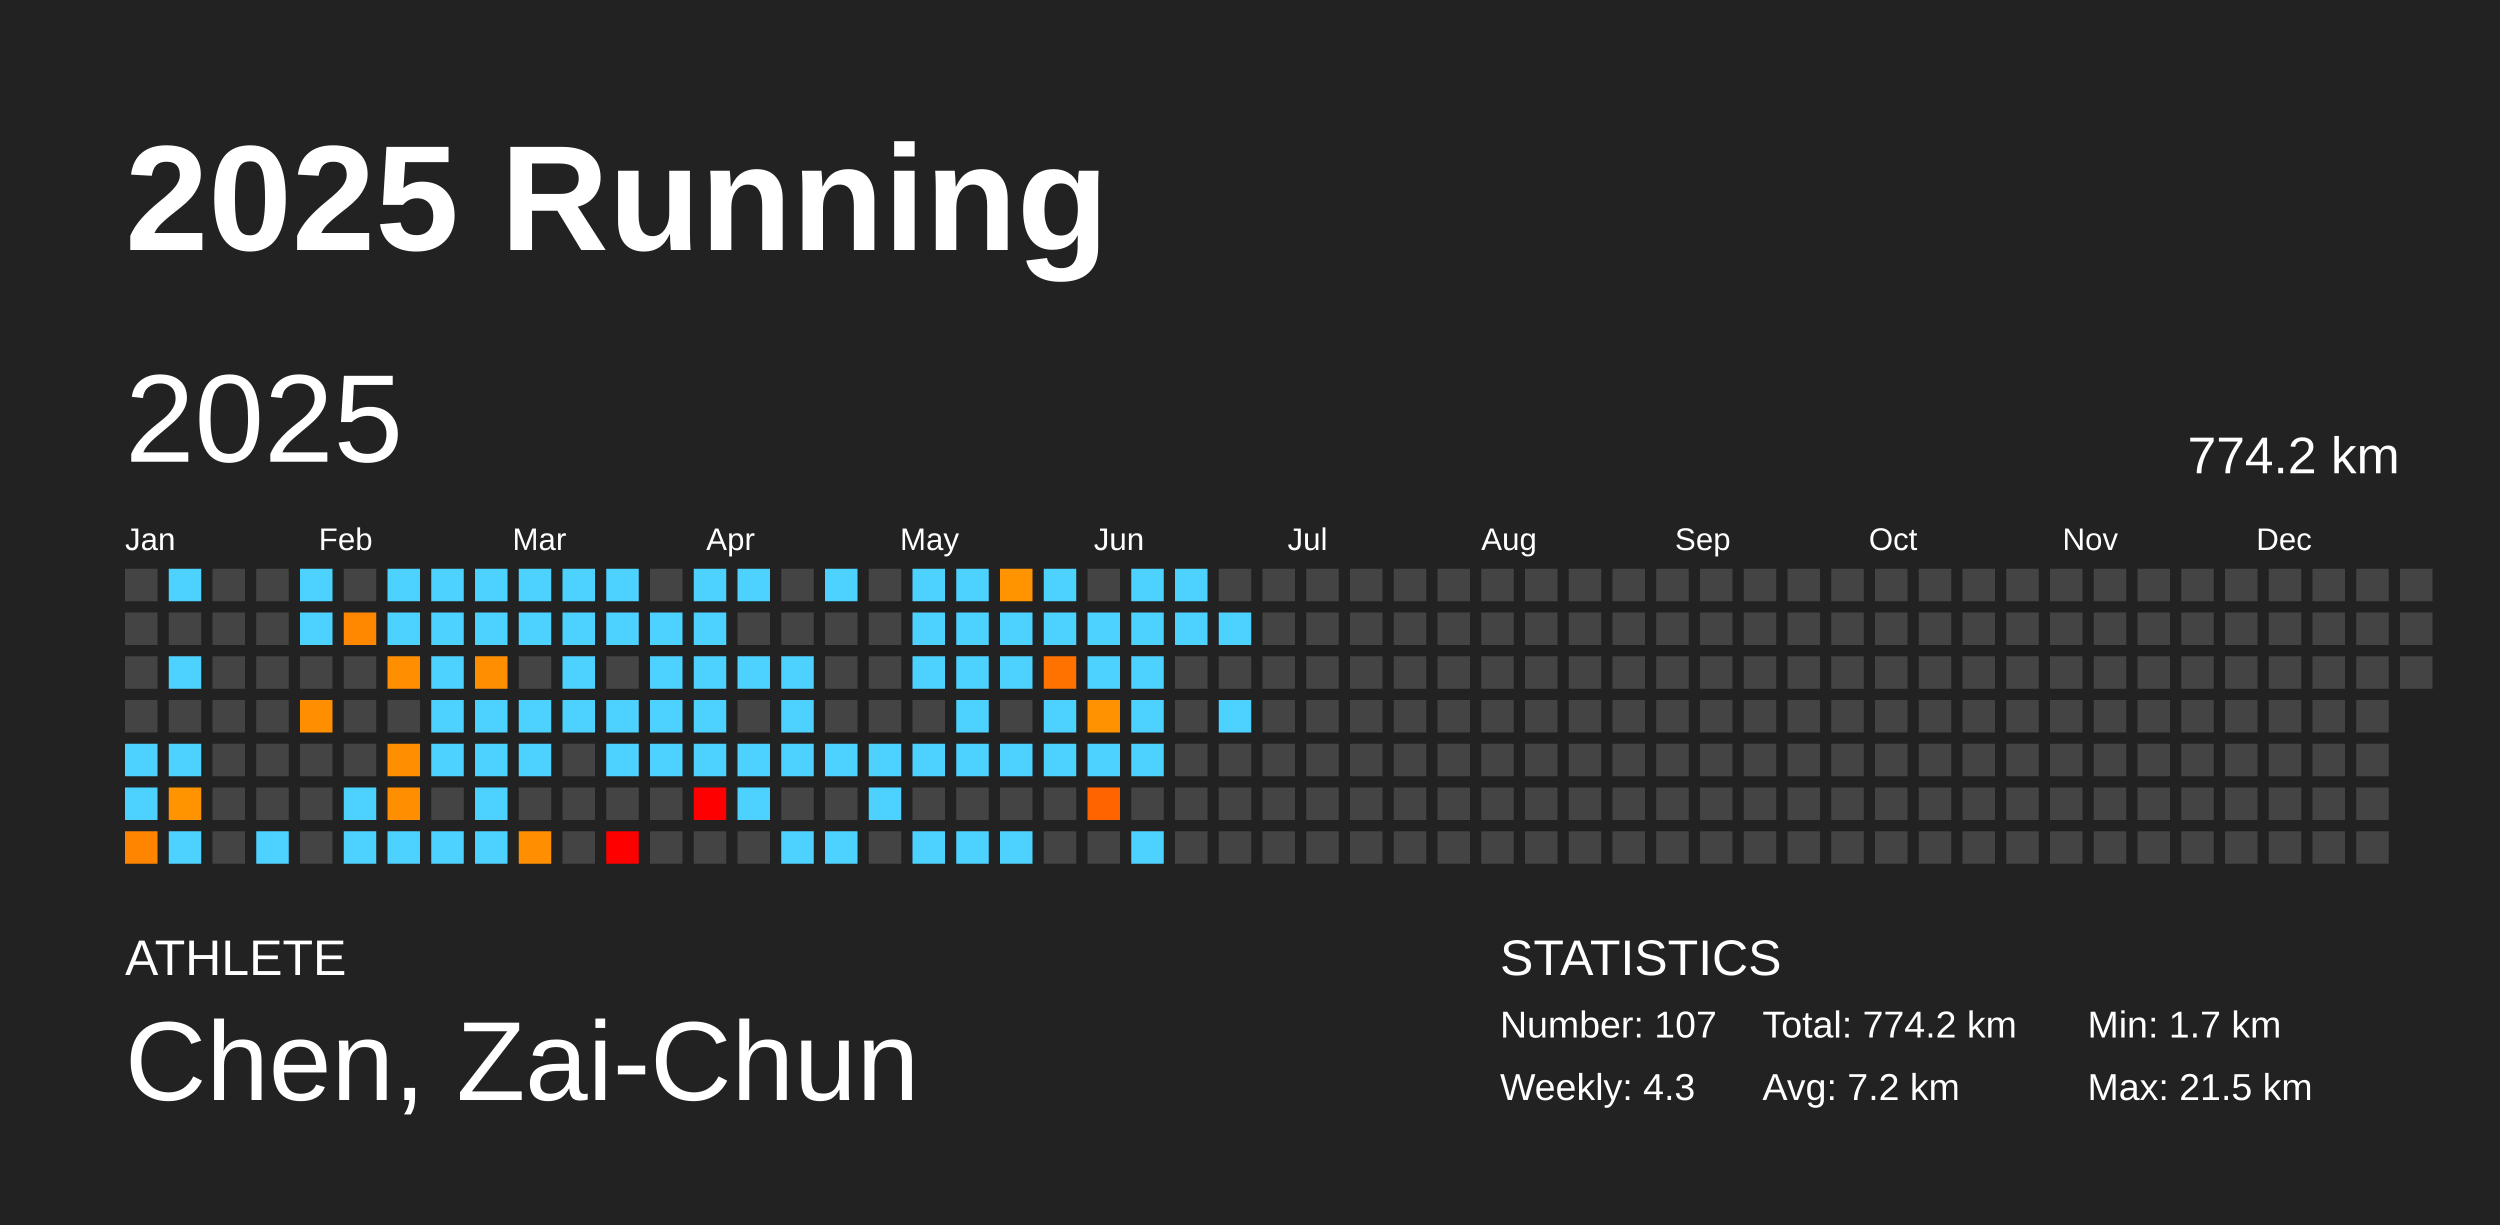
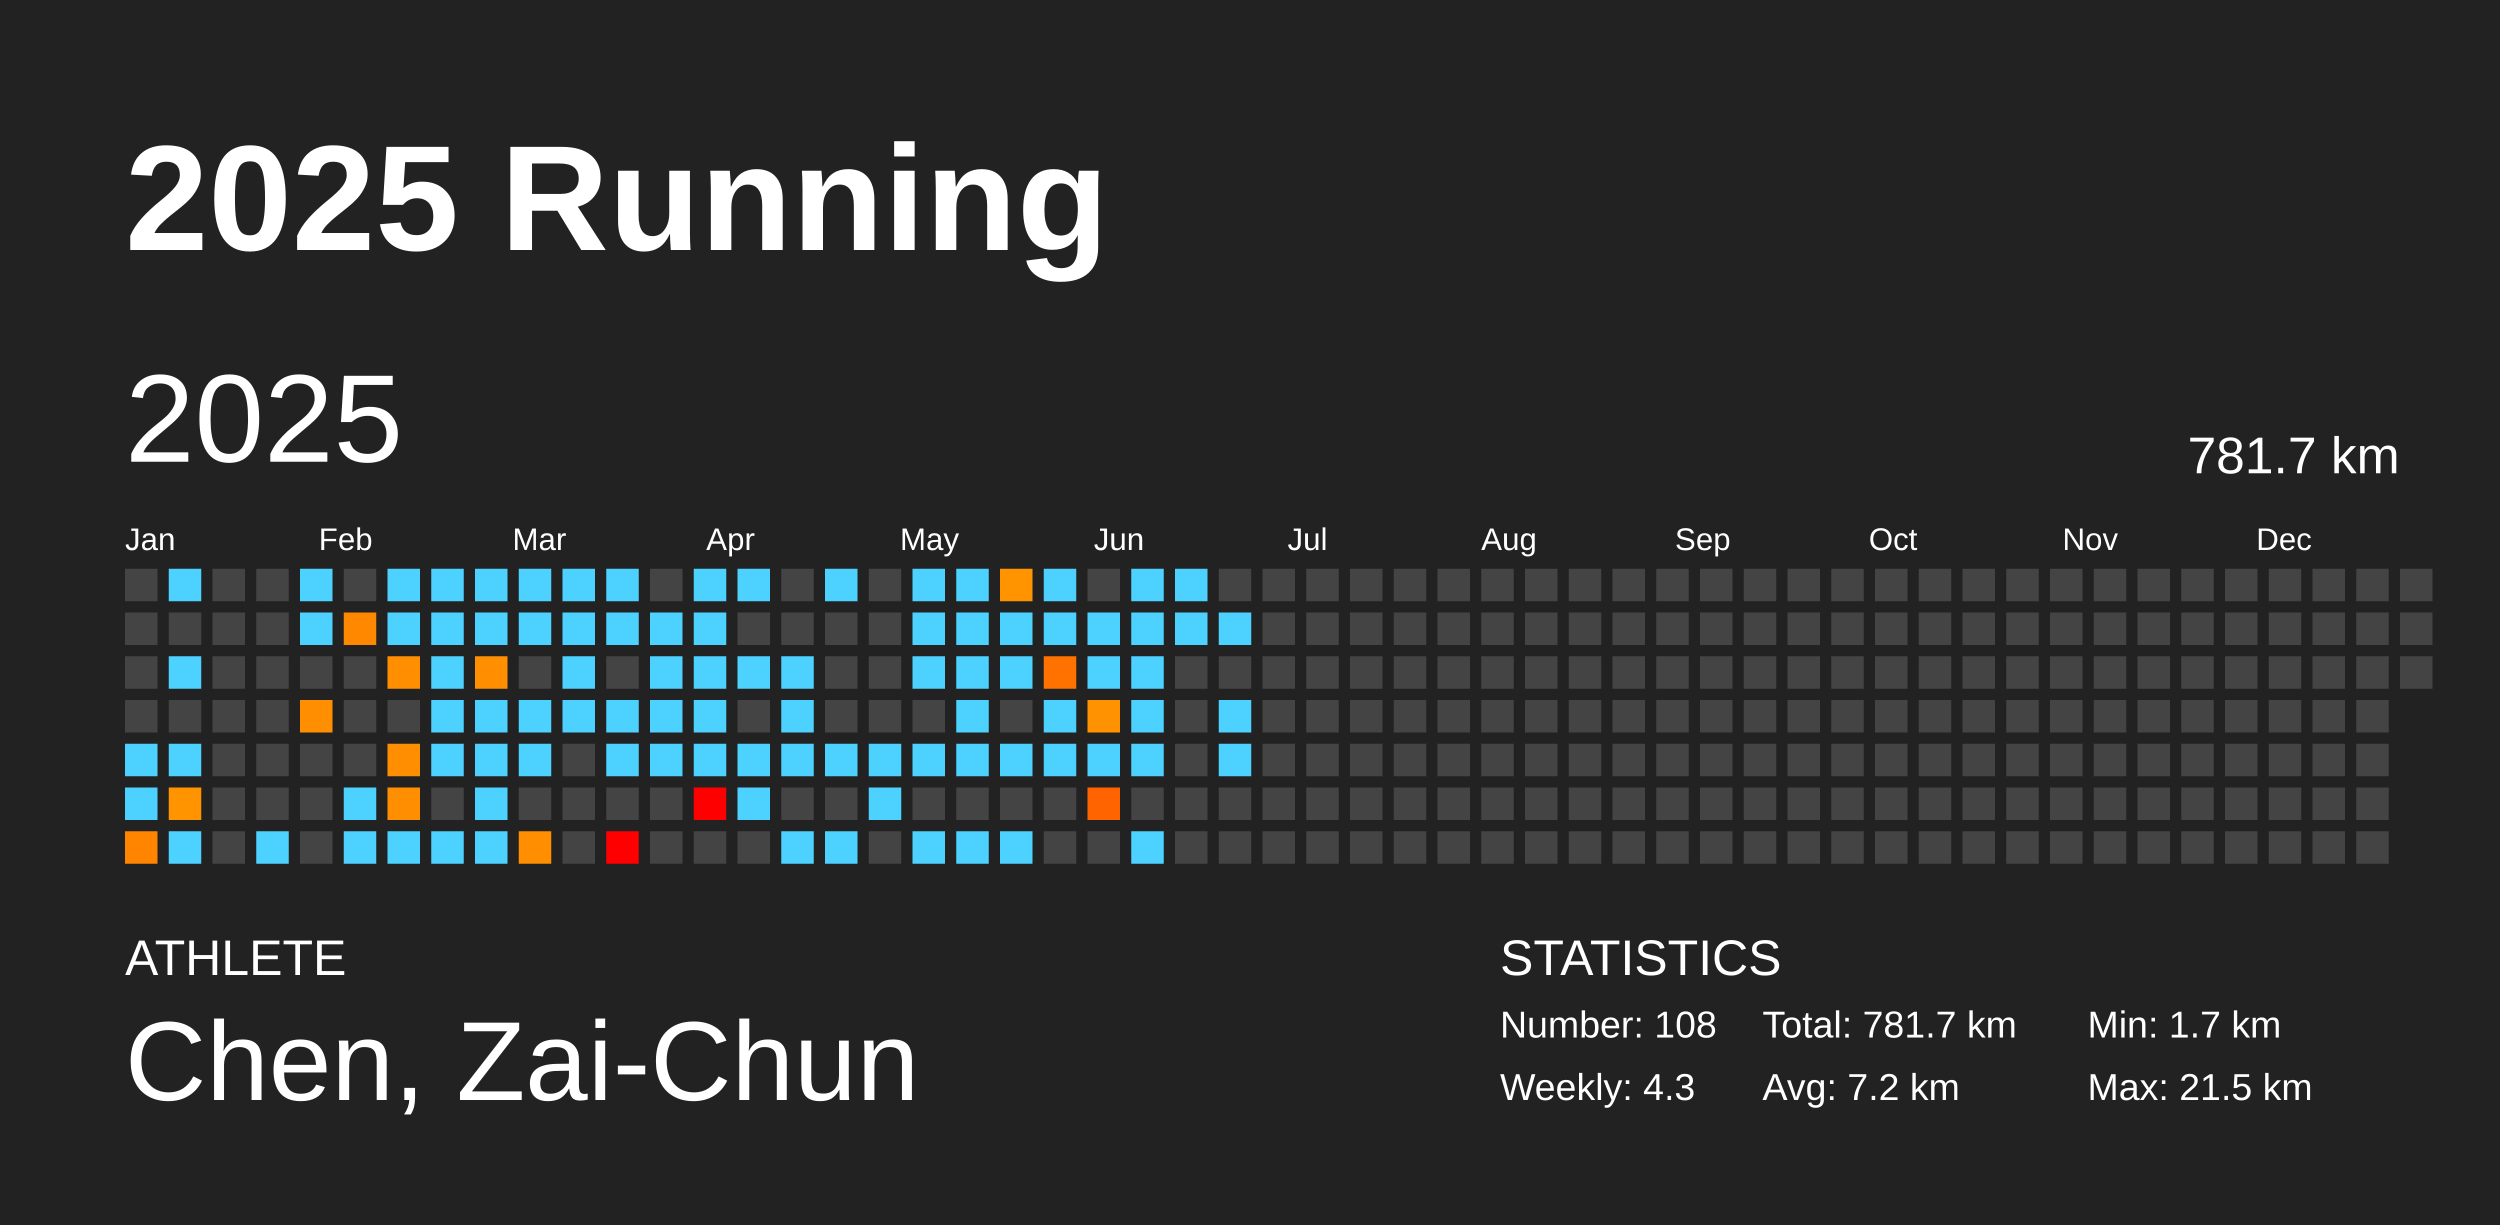
<svg xmlns="http://www.w3.org/2000/svg" baseProfile="full" height="98mm" version="1.1" viewBox="0,0,200,98" width="200mm">
  <defs />
  <rect fill="#222222" height="98" width="200" x="0" y="0" />
  <text fill="#FFFFFF" style="font-size:12px; font-family:Arial; font-weight:bold;" x="10" y="20">2025 Running</text>
  <text fill="#FFFFFF" style="font-size:4px; font-family:Arial" x="10" y="78">ATHLETE</text>
  <text fill="#FFFFFF" style="font-size:9px; font-family:Arial" x="10" y="88">Chen, Zai-Chun</text>
  <text fill="#FFFFFF" style="font-size:4px; font-family:Arial" x="120" y="78">STATISTICS</text>
-   <text fill="#FFFFFF" style="font-size:3px; font-family:Arial" x="120" y="83">Number: 107</text>
+   <text fill="#FFFFFF" style="font-size:3px; font-family:Arial" x="120" y="83">Number: 108</text>
  <text fill="#FFFFFF" style="font-size:3px; font-family:Arial" x="120" y="88">Weekly: 4.3</text>
-   <text fill="#FFFFFF" style="font-size:3px; font-family:Arial" x="141" y="83">Total: 774.2 km</text>
+   <text fill="#FFFFFF" style="font-size:3px; font-family:Arial" x="141" y="83">Total: 781.7 km</text>
  <text fill="#FFFFFF" style="font-size:3px; font-family:Arial" x="141" y="88">Avg: 7.2 km</text>
  <text fill="#FFFFFF" style="font-size:3px; font-family:Arial" x="167" y="83">Min: 1.7 km</text>
  <text fill="#FFFFFF" style="font-size:3px; font-family:Arial" x="167" y="88">Max: 21.5 km</text>
  <text dominant-baseline="hanging" fill="#FFFFFF" style="font-size:10.0px; font-family:Arial;" x="10" y="30">2025</text>
-   <text dominant-baseline="hanging" fill="#FFFFFF" style="font-size:4.125px; font-family:Arial;" x="175" y="35">774.2 km</text>
+   <text dominant-baseline="hanging" fill="#FFFFFF" style="font-size:4.125px; font-family:Arial;" x="175" y="35">781.7 km</text>
  <text fill="#FFFFFF" style="font-size:2.5px; font-family:Arial" x="10.0" y="44">Jan</text>
  <text fill="#FFFFFF" style="font-size:2.5px; font-family:Arial" x="25.5" y="44">Feb</text>
  <text fill="#FFFFFF" style="font-size:2.5px; font-family:Arial" x="41.0" y="44">Mar</text>
  <text fill="#FFFFFF" style="font-size:2.5px; font-family:Arial" x="56.5" y="44">Apr</text>
  <text fill="#FFFFFF" style="font-size:2.5px; font-family:Arial" x="72.0" y="44">May</text>
  <text fill="#FFFFFF" style="font-size:2.5px; font-family:Arial" x="87.5" y="44">Jun</text>
  <text fill="#FFFFFF" style="font-size:2.5px; font-family:Arial" x="103.0" y="44">Jul</text>
  <text fill="#FFFFFF" style="font-size:2.5px; font-family:Arial" x="118.5" y="44">Aug</text>
  <text fill="#FFFFFF" style="font-size:2.5px; font-family:Arial" x="134.0" y="44">Sep</text>
  <text fill="#FFFFFF" style="font-size:2.5px; font-family:Arial" x="149.5" y="44">Oct</text>
  <text fill="#FFFFFF" style="font-size:2.5px; font-family:Arial" x="165.0" y="44">Nov</text>
  <text fill="#FFFFFF" style="font-size:2.5px; font-family:Arial" x="180.5" y="44">Dec</text>
  <rect fill="#444444" height="2.6" width="2.6" x="10.0" y="45.5" />
  <rect fill="#444444" height="2.6" width="2.6" x="10.0" y="49.0" />
  <rect fill="#444444" height="2.6" width="2.6" x="10.0" y="52.5" />
  <rect fill="#444444" height="2.6" width="2.6" x="10.0" y="56.0" />
  <rect fill="#4dd2ff" height="2.6" width="2.6" x="10.0" y="59.5" />
  <rect fill="#4dd2ff" height="2.6" width="2.6" x="10.0" y="63.0" />
  <rect fill="#ff8400" height="2.6" width="2.6" x="10.0" y="66.5" />
  <rect fill="#4dd2ff" height="2.6" width="2.6" x="13.5" y="45.5" />
  <rect fill="#444444" height="2.6" width="2.6" x="13.5" y="49.0" />
  <rect fill="#4dd2ff" height="2.6" width="2.6" x="13.5" y="52.5" />
  <rect fill="#444444" height="2.6" width="2.6" x="13.5" y="56.0" />
  <rect fill="#4dd2ff" height="2.6" width="2.6" x="13.5" y="59.5" />
  <rect fill="#ff9400" height="2.6" width="2.6" x="13.5" y="63.0" />
  <rect fill="#4dd2ff" height="2.6" width="2.6" x="13.5" y="66.5" />
  <rect fill="#444444" height="2.6" width="2.6" x="17.0" y="45.5" />
  <rect fill="#444444" height="2.6" width="2.6" x="17.0" y="49.0" />
  <rect fill="#444444" height="2.6" width="2.6" x="17.0" y="52.5" />
  <rect fill="#444444" height="2.6" width="2.6" x="17.0" y="56.0" />
  <rect fill="#444444" height="2.6" width="2.6" x="17.0" y="59.5" />
  <rect fill="#444444" height="2.6" width="2.6" x="17.0" y="63.0" />
  <rect fill="#444444" height="2.6" width="2.6" x="17.0" y="66.5" />
  <rect fill="#444444" height="2.6" width="2.6" x="20.5" y="45.5" />
  <rect fill="#444444" height="2.6" width="2.6" x="20.5" y="49.0" />
  <rect fill="#444444" height="2.6" width="2.6" x="20.5" y="52.5" />
  <rect fill="#444444" height="2.6" width="2.6" x="20.5" y="56.0" />
  <rect fill="#444444" height="2.6" width="2.6" x="20.5" y="59.5" />
  <rect fill="#444444" height="2.6" width="2.6" x="20.5" y="63.0" />
  <rect fill="#4dd2ff" height="2.6" width="2.6" x="20.5" y="66.5" />
  <rect fill="#4dd2ff" height="2.6" width="2.6" x="24.0" y="45.5" />
  <rect fill="#4dd2ff" height="2.6" width="2.6" x="24.0" y="49.0" />
  <rect fill="#444444" height="2.6" width="2.6" x="24.0" y="52.5" />
  <rect fill="#ff8f00" height="2.6" width="2.6" x="24.0" y="56.0" />
  <rect fill="#444444" height="2.6" width="2.6" x="24.0" y="59.5" />
  <rect fill="#444444" height="2.6" width="2.6" x="24.0" y="63.0" />
  <rect fill="#444444" height="2.6" width="2.6" x="24.0" y="66.5" />
  <rect fill="#444444" height="2.6" width="2.6" x="27.5" y="45.5" />
  <rect fill="#ff8800" height="2.6" width="2.6" x="27.5" y="49.0" />
  <rect fill="#444444" height="2.6" width="2.6" x="27.5" y="52.5" />
  <rect fill="#444444" height="2.6" width="2.6" x="27.5" y="56.0" />
  <rect fill="#444444" height="2.6" width="2.6" x="27.5" y="59.5" />
  <rect fill="#4dd2ff" height="2.6" width="2.6" x="27.5" y="63.0" />
  <rect fill="#4dd2ff" height="2.6" width="2.6" x="27.5" y="66.5" />
  <rect fill="#4dd2ff" height="2.6" width="2.6" x="31.0" y="45.5" />
  <rect fill="#4dd2ff" height="2.6" width="2.6" x="31.0" y="49.0" />
  <rect fill="#ff8f00" height="2.6" width="2.6" x="31.0" y="52.5" />
  <rect fill="#444444" height="2.6" width="2.6" x="31.0" y="56.0" />
  <rect fill="#ff8f00" height="2.6" width="2.6" x="31.0" y="59.5" />
  <rect fill="#ff8f00" height="2.6" width="2.6" x="31.0" y="63.0" />
  <rect fill="#4dd2ff" height="2.6" width="2.6" x="31.0" y="66.5" />
  <rect fill="#4dd2ff" height="2.6" width="2.6" x="34.5" y="45.5" />
  <rect fill="#4dd2ff" height="2.6" width="2.6" x="34.5" y="49.0" />
  <rect fill="#4dd2ff" height="2.6" width="2.6" x="34.5" y="52.5" />
  <rect fill="#4dd2ff" height="2.6" width="2.6" x="34.5" y="56.0" />
  <rect fill="#4dd2ff" height="2.6" width="2.6" x="34.5" y="59.5" />
  <rect fill="#444444" height="2.6" width="2.6" x="34.5" y="63.0" />
  <rect fill="#4dd2ff" height="2.6" width="2.6" x="34.5" y="66.5" />
  <rect fill="#4dd2ff" height="2.6" width="2.6" x="38.0" y="45.5" />
  <rect fill="#4dd2ff" height="2.6" width="2.6" x="38.0" y="49.0" />
  <rect fill="#ff8f00" height="2.6" width="2.6" x="38.0" y="52.5" />
  <rect fill="#4dd2ff" height="2.6" width="2.6" x="38.0" y="56.0" />
  <rect fill="#4dd2ff" height="2.6" width="2.6" x="38.0" y="59.5" />
  <rect fill="#4dd2ff" height="2.6" width="2.6" x="38.0" y="63.0" />
  <rect fill="#4dd2ff" height="2.6" width="2.6" x="38.0" y="66.5" />
  <rect fill="#4dd2ff" height="2.6" width="2.6" x="41.5" y="45.5" />
  <rect fill="#4dd2ff" height="2.6" width="2.6" x="41.5" y="49.0" />
  <rect fill="#444444" height="2.6" width="2.6" x="41.5" y="52.5" />
  <rect fill="#4dd2ff" height="2.6" width="2.6" x="41.5" y="56.0" />
  <rect fill="#4dd2ff" height="2.6" width="2.6" x="41.5" y="59.5" />
  <rect fill="#444444" height="2.6" width="2.6" x="41.5" y="63.0" />
  <rect fill="#ff8e00" height="2.6" width="2.6" x="41.5" y="66.5" />
  <rect fill="#4dd2ff" height="2.6" width="2.6" x="45.0" y="45.5" />
  <rect fill="#4dd2ff" height="2.6" width="2.6" x="45.0" y="49.0" />
  <rect fill="#4dd2ff" height="2.6" width="2.6" x="45.0" y="52.5" />
  <rect fill="#4dd2ff" height="2.6" width="2.6" x="45.0" y="56.0" />
  <rect fill="#444444" height="2.6" width="2.6" x="45.0" y="59.5" />
  <rect fill="#444444" height="2.6" width="2.6" x="45.0" y="63.0" />
  <rect fill="#444444" height="2.6" width="2.6" x="45.0" y="66.5" />
  <rect fill="#4dd2ff" height="2.6" width="2.6" x="48.5" y="45.5" />
  <rect fill="#4dd2ff" height="2.6" width="2.6" x="48.5" y="49.0" />
  <rect fill="#444444" height="2.6" width="2.6" x="48.5" y="52.5" />
  <rect fill="#4dd2ff" height="2.6" width="2.6" x="48.5" y="56.0" />
  <rect fill="#4dd2ff" height="2.6" width="2.6" x="48.5" y="59.5" />
  <rect fill="#444444" height="2.6" width="2.6" x="48.5" y="63.0" />
  <rect fill="red" height="2.6" width="2.6" x="48.5" y="66.5" />
  <rect fill="#444444" height="2.6" width="2.6" x="52.0" y="45.5" />
  <rect fill="#4dd2ff" height="2.6" width="2.6" x="52.0" y="49.0" />
  <rect fill="#4dd2ff" height="2.6" width="2.6" x="52.0" y="52.5" />
  <rect fill="#4dd2ff" height="2.6" width="2.6" x="52.0" y="56.0" />
  <rect fill="#4dd2ff" height="2.6" width="2.6" x="52.0" y="59.5" />
  <rect fill="#444444" height="2.6" width="2.6" x="52.0" y="63.0" />
  <rect fill="#444444" height="2.6" width="2.6" x="52.0" y="66.5" />
  <rect fill="#4dd2ff" height="2.6" width="2.6" x="55.5" y="45.5" />
  <rect fill="#4dd2ff" height="2.6" width="2.6" x="55.5" y="49.0" />
  <rect fill="#4dd2ff" height="2.6" width="2.6" x="55.5" y="52.5" />
  <rect fill="#4dd2ff" height="2.6" width="2.6" x="55.5" y="56.0" />
  <rect fill="#4dd2ff" height="2.6" width="2.6" x="55.5" y="59.5" />
  <rect fill="red" height="2.6" width="2.6" x="55.5" y="63.0" />
  <rect fill="#444444" height="2.6" width="2.6" x="55.5" y="66.5" />
  <rect fill="#4dd2ff" height="2.6" width="2.6" x="59.0" y="45.5" />
  <rect fill="#444444" height="2.6" width="2.6" x="59.0" y="49.0" />
  <rect fill="#4dd2ff" height="2.6" width="2.6" x="59.0" y="52.5" />
  <rect fill="#444444" height="2.6" width="2.6" x="59.0" y="56.0" />
  <rect fill="#4dd2ff" height="2.6" width="2.6" x="59.0" y="59.5" />
  <rect fill="#4dd2ff" height="2.6" width="2.6" x="59.0" y="63.0" />
  <rect fill="#444444" height="2.6" width="2.6" x="59.0" y="66.5" />
  <rect fill="#444444" height="2.6" width="2.6" x="62.5" y="45.5" />
  <rect fill="#444444" height="2.6" width="2.6" x="62.5" y="49.0" />
  <rect fill="#4dd2ff" height="2.6" width="2.6" x="62.5" y="52.5" />
  <rect fill="#4dd2ff" height="2.6" width="2.6" x="62.5" y="56.0" />
  <rect fill="#4dd2ff" height="2.6" width="2.6" x="62.5" y="59.5" />
  <rect fill="#444444" height="2.6" width="2.6" x="62.5" y="63.0" />
  <rect fill="#4dd2ff" height="2.6" width="2.6" x="62.5" y="66.5" />
  <rect fill="#4dd2ff" height="2.6" width="2.6" x="66.0" y="45.5" />
  <rect fill="#444444" height="2.6" width="2.6" x="66.0" y="49.0" />
  <rect fill="#444444" height="2.6" width="2.6" x="66.0" y="52.5" />
  <rect fill="#444444" height="2.6" width="2.6" x="66.0" y="56.0" />
  <rect fill="#4dd2ff" height="2.6" width="2.6" x="66.0" y="59.5" />
  <rect fill="#444444" height="2.6" width="2.6" x="66.0" y="63.0" />
  <rect fill="#4dd2ff" height="2.6" width="2.6" x="66.0" y="66.5" />
  <rect fill="#444444" height="2.6" width="2.6" x="69.5" y="45.5" />
  <rect fill="#444444" height="2.6" width="2.6" x="69.5" y="49.0" />
  <rect fill="#444444" height="2.6" width="2.6" x="69.5" y="52.5" />
  <rect fill="#444444" height="2.6" width="2.6" x="69.5" y="56.0" />
  <rect fill="#4dd2ff" height="2.6" width="2.6" x="69.5" y="59.5" />
  <rect fill="#4dd2ff" height="2.6" width="2.6" x="69.5" y="63.0" />
  <rect fill="#444444" height="2.6" width="2.6" x="69.5" y="66.5" />
  <rect fill="#4dd2ff" height="2.6" width="2.6" x="73.0" y="45.5" />
  <rect fill="#4dd2ff" height="2.6" width="2.6" x="73.0" y="49.0" />
  <rect fill="#4dd2ff" height="2.6" width="2.6" x="73.0" y="52.5" />
  <rect fill="#444444" height="2.6" width="2.6" x="73.0" y="56.0" />
  <rect fill="#4dd2ff" height="2.6" width="2.6" x="73.0" y="59.5" />
  <rect fill="#444444" height="2.6" width="2.6" x="73.0" y="63.0" />
  <rect fill="#4dd2ff" height="2.6" width="2.6" x="73.0" y="66.5" />
  <rect fill="#4dd2ff" height="2.6" width="2.6" x="76.5" y="45.5" />
  <rect fill="#4dd2ff" height="2.6" width="2.6" x="76.5" y="49.0" />
  <rect fill="#4dd2ff" height="2.6" width="2.6" x="76.5" y="52.5" />
  <rect fill="#4dd2ff" height="2.6" width="2.6" x="76.5" y="56.0" />
  <rect fill="#4dd2ff" height="2.6" width="2.6" x="76.5" y="59.5" />
  <rect fill="#444444" height="2.6" width="2.6" x="76.5" y="63.0" />
  <rect fill="#4dd2ff" height="2.6" width="2.6" x="76.5" y="66.5" />
  <rect fill="#ff9300" height="2.6" width="2.6" x="80.0" y="45.5" />
  <rect fill="#4dd2ff" height="2.6" width="2.6" x="80.0" y="49.0" />
  <rect fill="#4dd2ff" height="2.6" width="2.6" x="80.0" y="52.5" />
  <rect fill="#444444" height="2.6" width="2.6" x="80.0" y="56.0" />
  <rect fill="#4dd2ff" height="2.6" width="2.6" x="80.0" y="59.5" />
  <rect fill="#444444" height="2.6" width="2.6" x="80.0" y="63.0" />
  <rect fill="#4dd2ff" height="2.6" width="2.6" x="80.0" y="66.5" />
  <rect fill="#4dd2ff" height="2.6" width="2.6" x="83.5" y="45.5" />
  <rect fill="#4dd2ff" height="2.6" width="2.6" x="83.5" y="49.0" />
  <rect fill="#ff7200" height="2.6" width="2.6" x="83.5" y="52.5" />
  <rect fill="#4dd2ff" height="2.6" width="2.6" x="83.5" y="56.0" />
  <rect fill="#4dd2ff" height="2.6" width="2.6" x="83.5" y="59.5" />
  <rect fill="#444444" height="2.6" width="2.6" x="83.5" y="63.0" />
  <rect fill="#444444" height="2.6" width="2.6" x="83.5" y="66.5" />
  <rect fill="#444444" height="2.6" width="2.6" x="87.0" y="45.5" />
  <rect fill="#4dd2ff" height="2.6" width="2.6" x="87.0" y="49.0" />
  <rect fill="#4dd2ff" height="2.6" width="2.6" x="87.0" y="52.5" />
  <rect fill="#ff9200" height="2.6" width="2.6" x="87.0" y="56.0" />
  <rect fill="#4dd2ff" height="2.6" width="2.6" x="87.0" y="59.5" />
  <rect fill="#ff6400" height="2.6" width="2.6" x="87.0" y="63.0" />
  <rect fill="#444444" height="2.6" width="2.6" x="87.0" y="66.5" />
  <rect fill="#4dd2ff" height="2.6" width="2.6" x="90.5" y="45.5" />
  <rect fill="#4dd2ff" height="2.6" width="2.6" x="90.5" y="49.0" />
  <rect fill="#4dd2ff" height="2.6" width="2.6" x="90.5" y="52.5" />
  <rect fill="#4dd2ff" height="2.6" width="2.6" x="90.5" y="56.0" />
  <rect fill="#4dd2ff" height="2.6" width="2.6" x="90.5" y="59.5" />
  <rect fill="#444444" height="2.6" width="2.6" x="90.5" y="63.0" />
  <rect fill="#4dd2ff" height="2.6" width="2.6" x="90.5" y="66.5" />
  <rect fill="#4dd2ff" height="2.6" width="2.6" x="94.0" y="45.5" />
  <rect fill="#4dd2ff" height="2.6" width="2.6" x="94.0" y="49.0" />
  <rect fill="#444444" height="2.6" width="2.6" x="94.0" y="52.5" />
  <rect fill="#444444" height="2.6" width="2.6" x="94.0" y="56.0" />
  <rect fill="#444444" height="2.6" width="2.6" x="94.0" y="59.5" />
  <rect fill="#444444" height="2.6" width="2.6" x="94.0" y="63.0" />
  <rect fill="#444444" height="2.6" width="2.6" x="94.0" y="66.5" />
  <rect fill="#444444" height="2.6" width="2.6" x="97.5" y="45.5" />
  <rect fill="#4dd2ff" height="2.6" width="2.6" x="97.5" y="49.0" />
  <rect fill="#444444" height="2.6" width="2.6" x="97.5" y="52.5" />
  <rect fill="#4dd2ff" height="2.6" width="2.6" x="97.5" y="56.0" />
-   <rect fill="#444444" height="2.6" width="2.6" x="97.5" y="59.5" />
+   <rect fill="#4dd2ff" height="2.6" width="2.6" x="97.5" y="59.5" />
  <rect fill="#444444" height="2.6" width="2.6" x="97.5" y="63.0" />
  <rect fill="#444444" height="2.6" width="2.6" x="97.5" y="66.5" />
  <rect fill="#444444" height="2.6" width="2.6" x="101.0" y="45.5" />
  <rect fill="#444444" height="2.6" width="2.6" x="101.0" y="49.0" />
  <rect fill="#444444" height="2.6" width="2.6" x="101.0" y="52.5" />
  <rect fill="#444444" height="2.6" width="2.6" x="101.0" y="56.0" />
  <rect fill="#444444" height="2.6" width="2.6" x="101.0" y="59.5" />
  <rect fill="#444444" height="2.6" width="2.6" x="101.0" y="63.0" />
  <rect fill="#444444" height="2.6" width="2.6" x="101.0" y="66.5" />
  <rect fill="#444444" height="2.6" width="2.6" x="104.5" y="45.5" />
  <rect fill="#444444" height="2.6" width="2.6" x="104.5" y="49.0" />
  <rect fill="#444444" height="2.6" width="2.6" x="104.5" y="52.5" />
  <rect fill="#444444" height="2.6" width="2.6" x="104.5" y="56.0" />
  <rect fill="#444444" height="2.6" width="2.6" x="104.5" y="59.5" />
  <rect fill="#444444" height="2.6" width="2.6" x="104.5" y="63.0" />
  <rect fill="#444444" height="2.6" width="2.6" x="104.5" y="66.5" />
  <rect fill="#444444" height="2.6" width="2.6" x="108.0" y="45.5" />
  <rect fill="#444444" height="2.6" width="2.6" x="108.0" y="49.0" />
  <rect fill="#444444" height="2.6" width="2.6" x="108.0" y="52.5" />
  <rect fill="#444444" height="2.6" width="2.6" x="108.0" y="56.0" />
  <rect fill="#444444" height="2.6" width="2.6" x="108.0" y="59.5" />
  <rect fill="#444444" height="2.6" width="2.6" x="108.0" y="63.0" />
  <rect fill="#444444" height="2.6" width="2.6" x="108.0" y="66.5" />
  <rect fill="#444444" height="2.6" width="2.6" x="111.5" y="45.5" />
  <rect fill="#444444" height="2.6" width="2.6" x="111.5" y="49.0" />
  <rect fill="#444444" height="2.6" width="2.6" x="111.5" y="52.5" />
  <rect fill="#444444" height="2.6" width="2.6" x="111.5" y="56.0" />
  <rect fill="#444444" height="2.6" width="2.6" x="111.5" y="59.5" />
  <rect fill="#444444" height="2.6" width="2.6" x="111.5" y="63.0" />
  <rect fill="#444444" height="2.6" width="2.6" x="111.5" y="66.5" />
  <rect fill="#444444" height="2.6" width="2.6" x="115.0" y="45.5" />
  <rect fill="#444444" height="2.6" width="2.6" x="115.0" y="49.0" />
  <rect fill="#444444" height="2.6" width="2.6" x="115.0" y="52.5" />
  <rect fill="#444444" height="2.6" width="2.6" x="115.0" y="56.0" />
  <rect fill="#444444" height="2.6" width="2.6" x="115.0" y="59.5" />
  <rect fill="#444444" height="2.6" width="2.6" x="115.0" y="63.0" />
  <rect fill="#444444" height="2.6" width="2.6" x="115.0" y="66.5" />
  <rect fill="#444444" height="2.6" width="2.6" x="118.5" y="45.5" />
  <rect fill="#444444" height="2.6" width="2.6" x="118.5" y="49.0" />
  <rect fill="#444444" height="2.6" width="2.6" x="118.5" y="52.5" />
  <rect fill="#444444" height="2.6" width="2.6" x="118.5" y="56.0" />
  <rect fill="#444444" height="2.6" width="2.6" x="118.5" y="59.5" />
  <rect fill="#444444" height="2.6" width="2.6" x="118.5" y="63.0" />
  <rect fill="#444444" height="2.6" width="2.6" x="118.5" y="66.5" />
  <rect fill="#444444" height="2.6" width="2.6" x="122.0" y="45.5" />
  <rect fill="#444444" height="2.6" width="2.6" x="122.0" y="49.0" />
  <rect fill="#444444" height="2.6" width="2.6" x="122.0" y="52.5" />
  <rect fill="#444444" height="2.6" width="2.6" x="122.0" y="56.0" />
  <rect fill="#444444" height="2.6" width="2.6" x="122.0" y="59.5" />
  <rect fill="#444444" height="2.6" width="2.6" x="122.0" y="63.0" />
  <rect fill="#444444" height="2.6" width="2.6" x="122.0" y="66.5" />
  <rect fill="#444444" height="2.6" width="2.6" x="125.5" y="45.5" />
  <rect fill="#444444" height="2.6" width="2.6" x="125.5" y="49.0" />
  <rect fill="#444444" height="2.6" width="2.6" x="125.5" y="52.5" />
  <rect fill="#444444" height="2.6" width="2.6" x="125.5" y="56.0" />
  <rect fill="#444444" height="2.6" width="2.6" x="125.5" y="59.5" />
  <rect fill="#444444" height="2.6" width="2.6" x="125.5" y="63.0" />
  <rect fill="#444444" height="2.6" width="2.6" x="125.5" y="66.5" />
  <rect fill="#444444" height="2.6" width="2.6" x="129.0" y="45.5" />
  <rect fill="#444444" height="2.6" width="2.6" x="129.0" y="49.0" />
  <rect fill="#444444" height="2.6" width="2.6" x="129.0" y="52.5" />
  <rect fill="#444444" height="2.6" width="2.6" x="129.0" y="56.0" />
  <rect fill="#444444" height="2.6" width="2.6" x="129.0" y="59.5" />
  <rect fill="#444444" height="2.6" width="2.6" x="129.0" y="63.0" />
  <rect fill="#444444" height="2.6" width="2.6" x="129.0" y="66.5" />
  <rect fill="#444444" height="2.6" width="2.6" x="132.5" y="45.5" />
  <rect fill="#444444" height="2.6" width="2.6" x="132.5" y="49.0" />
  <rect fill="#444444" height="2.6" width="2.6" x="132.5" y="52.5" />
  <rect fill="#444444" height="2.6" width="2.6" x="132.5" y="56.0" />
  <rect fill="#444444" height="2.6" width="2.6" x="132.5" y="59.5" />
  <rect fill="#444444" height="2.6" width="2.6" x="132.5" y="63.0" />
  <rect fill="#444444" height="2.6" width="2.6" x="132.5" y="66.5" />
  <rect fill="#444444" height="2.6" width="2.6" x="136.0" y="45.5" />
  <rect fill="#444444" height="2.6" width="2.6" x="136.0" y="49.0" />
  <rect fill="#444444" height="2.6" width="2.6" x="136.0" y="52.5" />
  <rect fill="#444444" height="2.6" width="2.6" x="136.0" y="56.0" />
  <rect fill="#444444" height="2.6" width="2.6" x="136.0" y="59.5" />
  <rect fill="#444444" height="2.6" width="2.6" x="136.0" y="63.0" />
  <rect fill="#444444" height="2.6" width="2.6" x="136.0" y="66.5" />
  <rect fill="#444444" height="2.6" width="2.6" x="139.5" y="45.5" />
  <rect fill="#444444" height="2.6" width="2.6" x="139.5" y="49.0" />
  <rect fill="#444444" height="2.6" width="2.6" x="139.5" y="52.5" />
  <rect fill="#444444" height="2.6" width="2.6" x="139.5" y="56.0" />
  <rect fill="#444444" height="2.6" width="2.6" x="139.5" y="59.5" />
  <rect fill="#444444" height="2.6" width="2.6" x="139.5" y="63.0" />
  <rect fill="#444444" height="2.6" width="2.6" x="139.5" y="66.5" />
  <rect fill="#444444" height="2.6" width="2.6" x="143.0" y="45.5" />
  <rect fill="#444444" height="2.6" width="2.6" x="143.0" y="49.0" />
  <rect fill="#444444" height="2.6" width="2.6" x="143.0" y="52.5" />
  <rect fill="#444444" height="2.6" width="2.6" x="143.0" y="56.0" />
  <rect fill="#444444" height="2.6" width="2.6" x="143.0" y="59.5" />
  <rect fill="#444444" height="2.6" width="2.6" x="143.0" y="63.0" />
  <rect fill="#444444" height="2.6" width="2.6" x="143.0" y="66.5" />
  <rect fill="#444444" height="2.6" width="2.6" x="146.5" y="45.5" />
  <rect fill="#444444" height="2.6" width="2.6" x="146.5" y="49.0" />
  <rect fill="#444444" height="2.6" width="2.6" x="146.5" y="52.5" />
  <rect fill="#444444" height="2.6" width="2.6" x="146.5" y="56.0" />
  <rect fill="#444444" height="2.6" width="2.6" x="146.5" y="59.5" />
  <rect fill="#444444" height="2.6" width="2.6" x="146.5" y="63.0" />
  <rect fill="#444444" height="2.6" width="2.6" x="146.5" y="66.5" />
  <rect fill="#444444" height="2.6" width="2.6" x="150.0" y="45.5" />
  <rect fill="#444444" height="2.6" width="2.6" x="150.0" y="49.0" />
  <rect fill="#444444" height="2.6" width="2.6" x="150.0" y="52.5" />
  <rect fill="#444444" height="2.6" width="2.6" x="150.0" y="56.0" />
  <rect fill="#444444" height="2.6" width="2.6" x="150.0" y="59.5" />
  <rect fill="#444444" height="2.6" width="2.6" x="150.0" y="63.0" />
  <rect fill="#444444" height="2.6" width="2.6" x="150.0" y="66.5" />
  <rect fill="#444444" height="2.6" width="2.6" x="153.5" y="45.5" />
  <rect fill="#444444" height="2.6" width="2.6" x="153.5" y="49.0" />
  <rect fill="#444444" height="2.6" width="2.6" x="153.5" y="52.5" />
  <rect fill="#444444" height="2.6" width="2.6" x="153.5" y="56.0" />
  <rect fill="#444444" height="2.6" width="2.6" x="153.5" y="59.5" />
  <rect fill="#444444" height="2.6" width="2.6" x="153.5" y="63.0" />
  <rect fill="#444444" height="2.6" width="2.6" x="153.5" y="66.5" />
  <rect fill="#444444" height="2.6" width="2.6" x="157.0" y="45.5" />
  <rect fill="#444444" height="2.6" width="2.6" x="157.0" y="49.0" />
  <rect fill="#444444" height="2.6" width="2.6" x="157.0" y="52.5" />
  <rect fill="#444444" height="2.6" width="2.6" x="157.0" y="56.0" />
  <rect fill="#444444" height="2.6" width="2.6" x="157.0" y="59.5" />
  <rect fill="#444444" height="2.6" width="2.6" x="157.0" y="63.0" />
  <rect fill="#444444" height="2.6" width="2.6" x="157.0" y="66.5" />
  <rect fill="#444444" height="2.6" width="2.6" x="160.5" y="45.5" />
  <rect fill="#444444" height="2.6" width="2.6" x="160.5" y="49.0" />
  <rect fill="#444444" height="2.6" width="2.6" x="160.5" y="52.5" />
  <rect fill="#444444" height="2.6" width="2.6" x="160.5" y="56.0" />
  <rect fill="#444444" height="2.6" width="2.6" x="160.5" y="59.5" />
  <rect fill="#444444" height="2.6" width="2.6" x="160.5" y="63.0" />
  <rect fill="#444444" height="2.6" width="2.6" x="160.5" y="66.5" />
  <rect fill="#444444" height="2.6" width="2.6" x="164.0" y="45.5" />
  <rect fill="#444444" height="2.6" width="2.6" x="164.0" y="49.0" />
  <rect fill="#444444" height="2.6" width="2.6" x="164.0" y="52.5" />
  <rect fill="#444444" height="2.6" width="2.6" x="164.0" y="56.0" />
  <rect fill="#444444" height="2.6" width="2.6" x="164.0" y="59.5" />
  <rect fill="#444444" height="2.6" width="2.6" x="164.0" y="63.0" />
  <rect fill="#444444" height="2.6" width="2.6" x="164.0" y="66.5" />
  <rect fill="#444444" height="2.6" width="2.6" x="167.5" y="45.5" />
  <rect fill="#444444" height="2.6" width="2.6" x="167.5" y="49.0" />
  <rect fill="#444444" height="2.6" width="2.6" x="167.5" y="52.5" />
  <rect fill="#444444" height="2.6" width="2.6" x="167.5" y="56.0" />
  <rect fill="#444444" height="2.6" width="2.6" x="167.5" y="59.5" />
  <rect fill="#444444" height="2.6" width="2.6" x="167.5" y="63.0" />
  <rect fill="#444444" height="2.6" width="2.6" x="167.5" y="66.5" />
  <rect fill="#444444" height="2.6" width="2.6" x="171.0" y="45.5" />
  <rect fill="#444444" height="2.6" width="2.6" x="171.0" y="49.0" />
  <rect fill="#444444" height="2.6" width="2.6" x="171.0" y="52.5" />
  <rect fill="#444444" height="2.6" width="2.6" x="171.0" y="56.0" />
  <rect fill="#444444" height="2.6" width="2.6" x="171.0" y="59.5" />
  <rect fill="#444444" height="2.6" width="2.6" x="171.0" y="63.0" />
  <rect fill="#444444" height="2.6" width="2.6" x="171.0" y="66.5" />
  <rect fill="#444444" height="2.6" width="2.6" x="174.5" y="45.5" />
  <rect fill="#444444" height="2.6" width="2.6" x="174.5" y="49.0" />
  <rect fill="#444444" height="2.6" width="2.6" x="174.5" y="52.5" />
  <rect fill="#444444" height="2.6" width="2.6" x="174.5" y="56.0" />
  <rect fill="#444444" height="2.6" width="2.6" x="174.5" y="59.5" />
  <rect fill="#444444" height="2.6" width="2.6" x="174.5" y="63.0" />
  <rect fill="#444444" height="2.6" width="2.6" x="174.5" y="66.5" />
  <rect fill="#444444" height="2.6" width="2.6" x="178.0" y="45.5" />
  <rect fill="#444444" height="2.6" width="2.6" x="178.0" y="49.0" />
  <rect fill="#444444" height="2.6" width="2.6" x="178.0" y="52.5" />
  <rect fill="#444444" height="2.6" width="2.6" x="178.0" y="56.0" />
  <rect fill="#444444" height="2.6" width="2.6" x="178.0" y="59.5" />
  <rect fill="#444444" height="2.6" width="2.6" x="178.0" y="63.0" />
  <rect fill="#444444" height="2.6" width="2.6" x="178.0" y="66.5" />
  <rect fill="#444444" height="2.6" width="2.6" x="181.5" y="45.5" />
  <rect fill="#444444" height="2.6" width="2.6" x="181.5" y="49.0" />
  <rect fill="#444444" height="2.6" width="2.6" x="181.5" y="52.5" />
  <rect fill="#444444" height="2.6" width="2.6" x="181.5" y="56.0" />
  <rect fill="#444444" height="2.6" width="2.6" x="181.5" y="59.5" />
  <rect fill="#444444" height="2.6" width="2.6" x="181.5" y="63.0" />
  <rect fill="#444444" height="2.6" width="2.6" x="181.5" y="66.5" />
  <rect fill="#444444" height="2.6" width="2.6" x="185.0" y="45.5" />
  <rect fill="#444444" height="2.6" width="2.6" x="185.0" y="49.0" />
  <rect fill="#444444" height="2.6" width="2.6" x="185.0" y="52.5" />
  <rect fill="#444444" height="2.6" width="2.6" x="185.0" y="56.0" />
  <rect fill="#444444" height="2.6" width="2.6" x="185.0" y="59.5" />
  <rect fill="#444444" height="2.6" width="2.6" x="185.0" y="63.0" />
  <rect fill="#444444" height="2.6" width="2.6" x="185.0" y="66.5" />
  <rect fill="#444444" height="2.6" width="2.6" x="188.5" y="45.5" />
  <rect fill="#444444" height="2.6" width="2.6" x="188.5" y="49.0" />
  <rect fill="#444444" height="2.6" width="2.6" x="188.5" y="52.5" />
  <rect fill="#444444" height="2.6" width="2.6" x="188.5" y="56.0" />
  <rect fill="#444444" height="2.6" width="2.6" x="188.5" y="59.5" />
  <rect fill="#444444" height="2.6" width="2.6" x="188.5" y="63.0" />
  <rect fill="#444444" height="2.6" width="2.6" x="188.5" y="66.5" />
  <rect fill="#444444" height="2.6" width="2.6" x="192.0" y="45.5" />
  <rect fill="#444444" height="2.6" width="2.6" x="192.0" y="49.0" />
  <rect fill="#444444" height="2.6" width="2.6" x="192.0" y="52.5" />
</svg>
